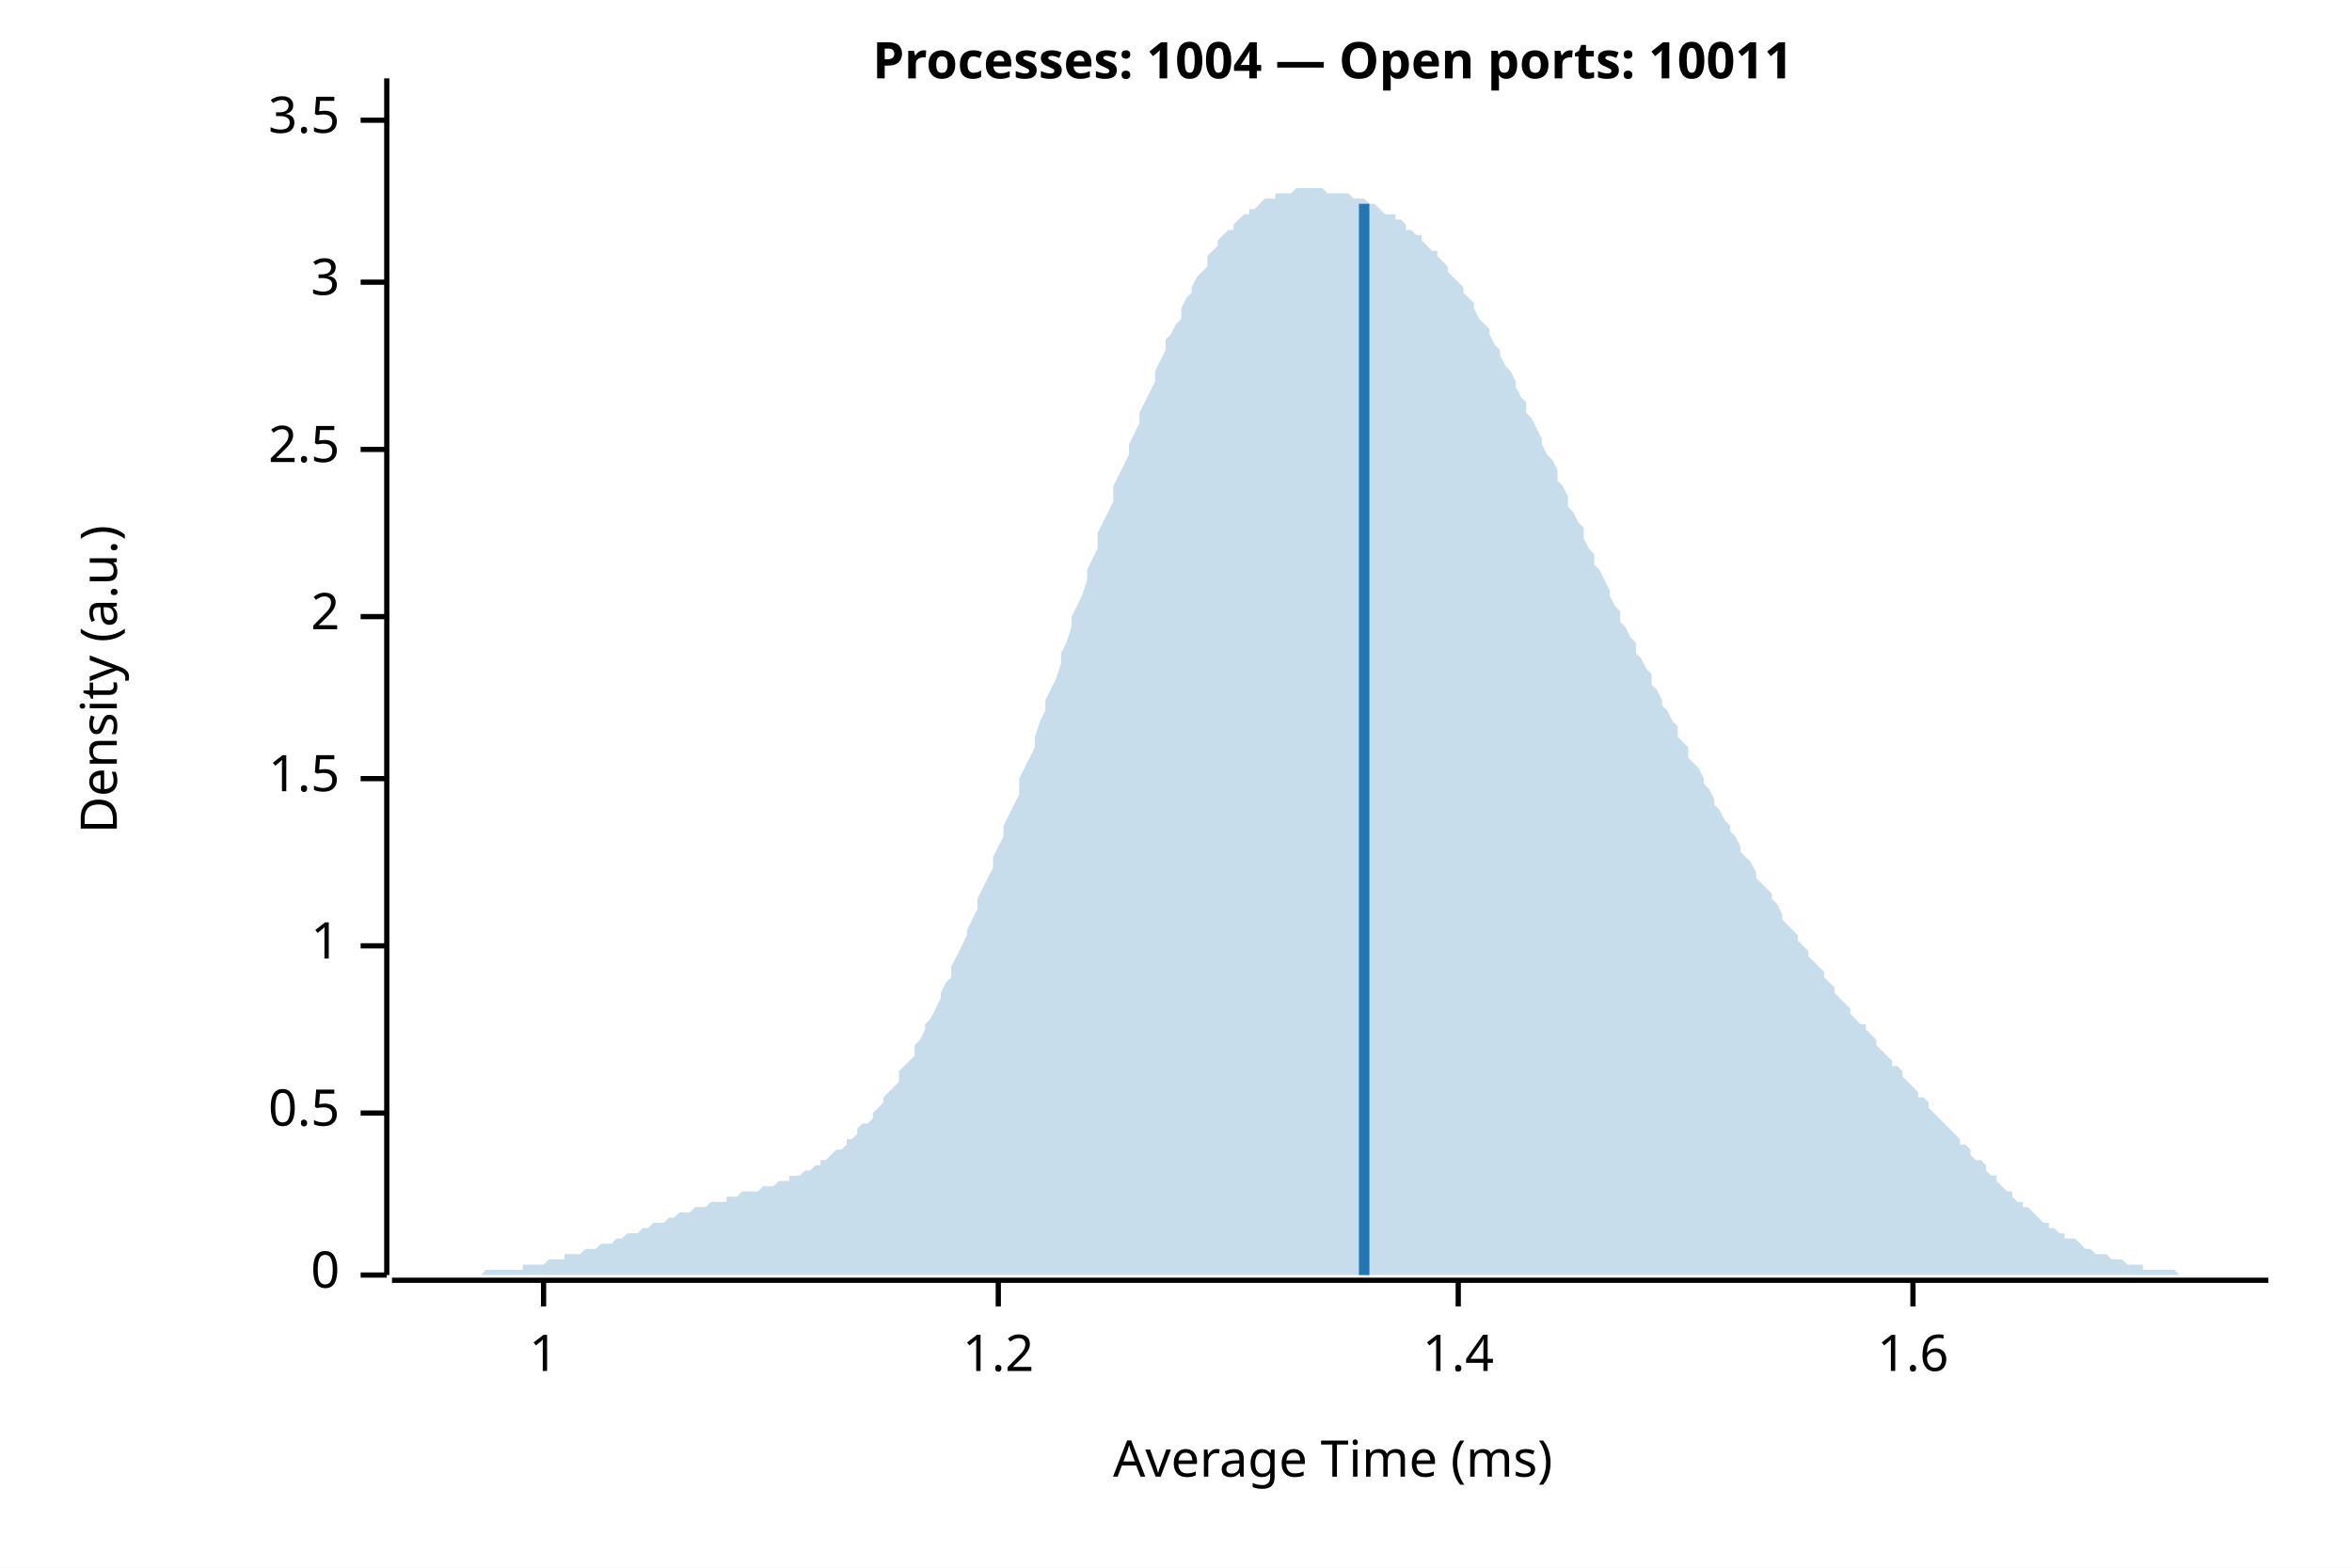
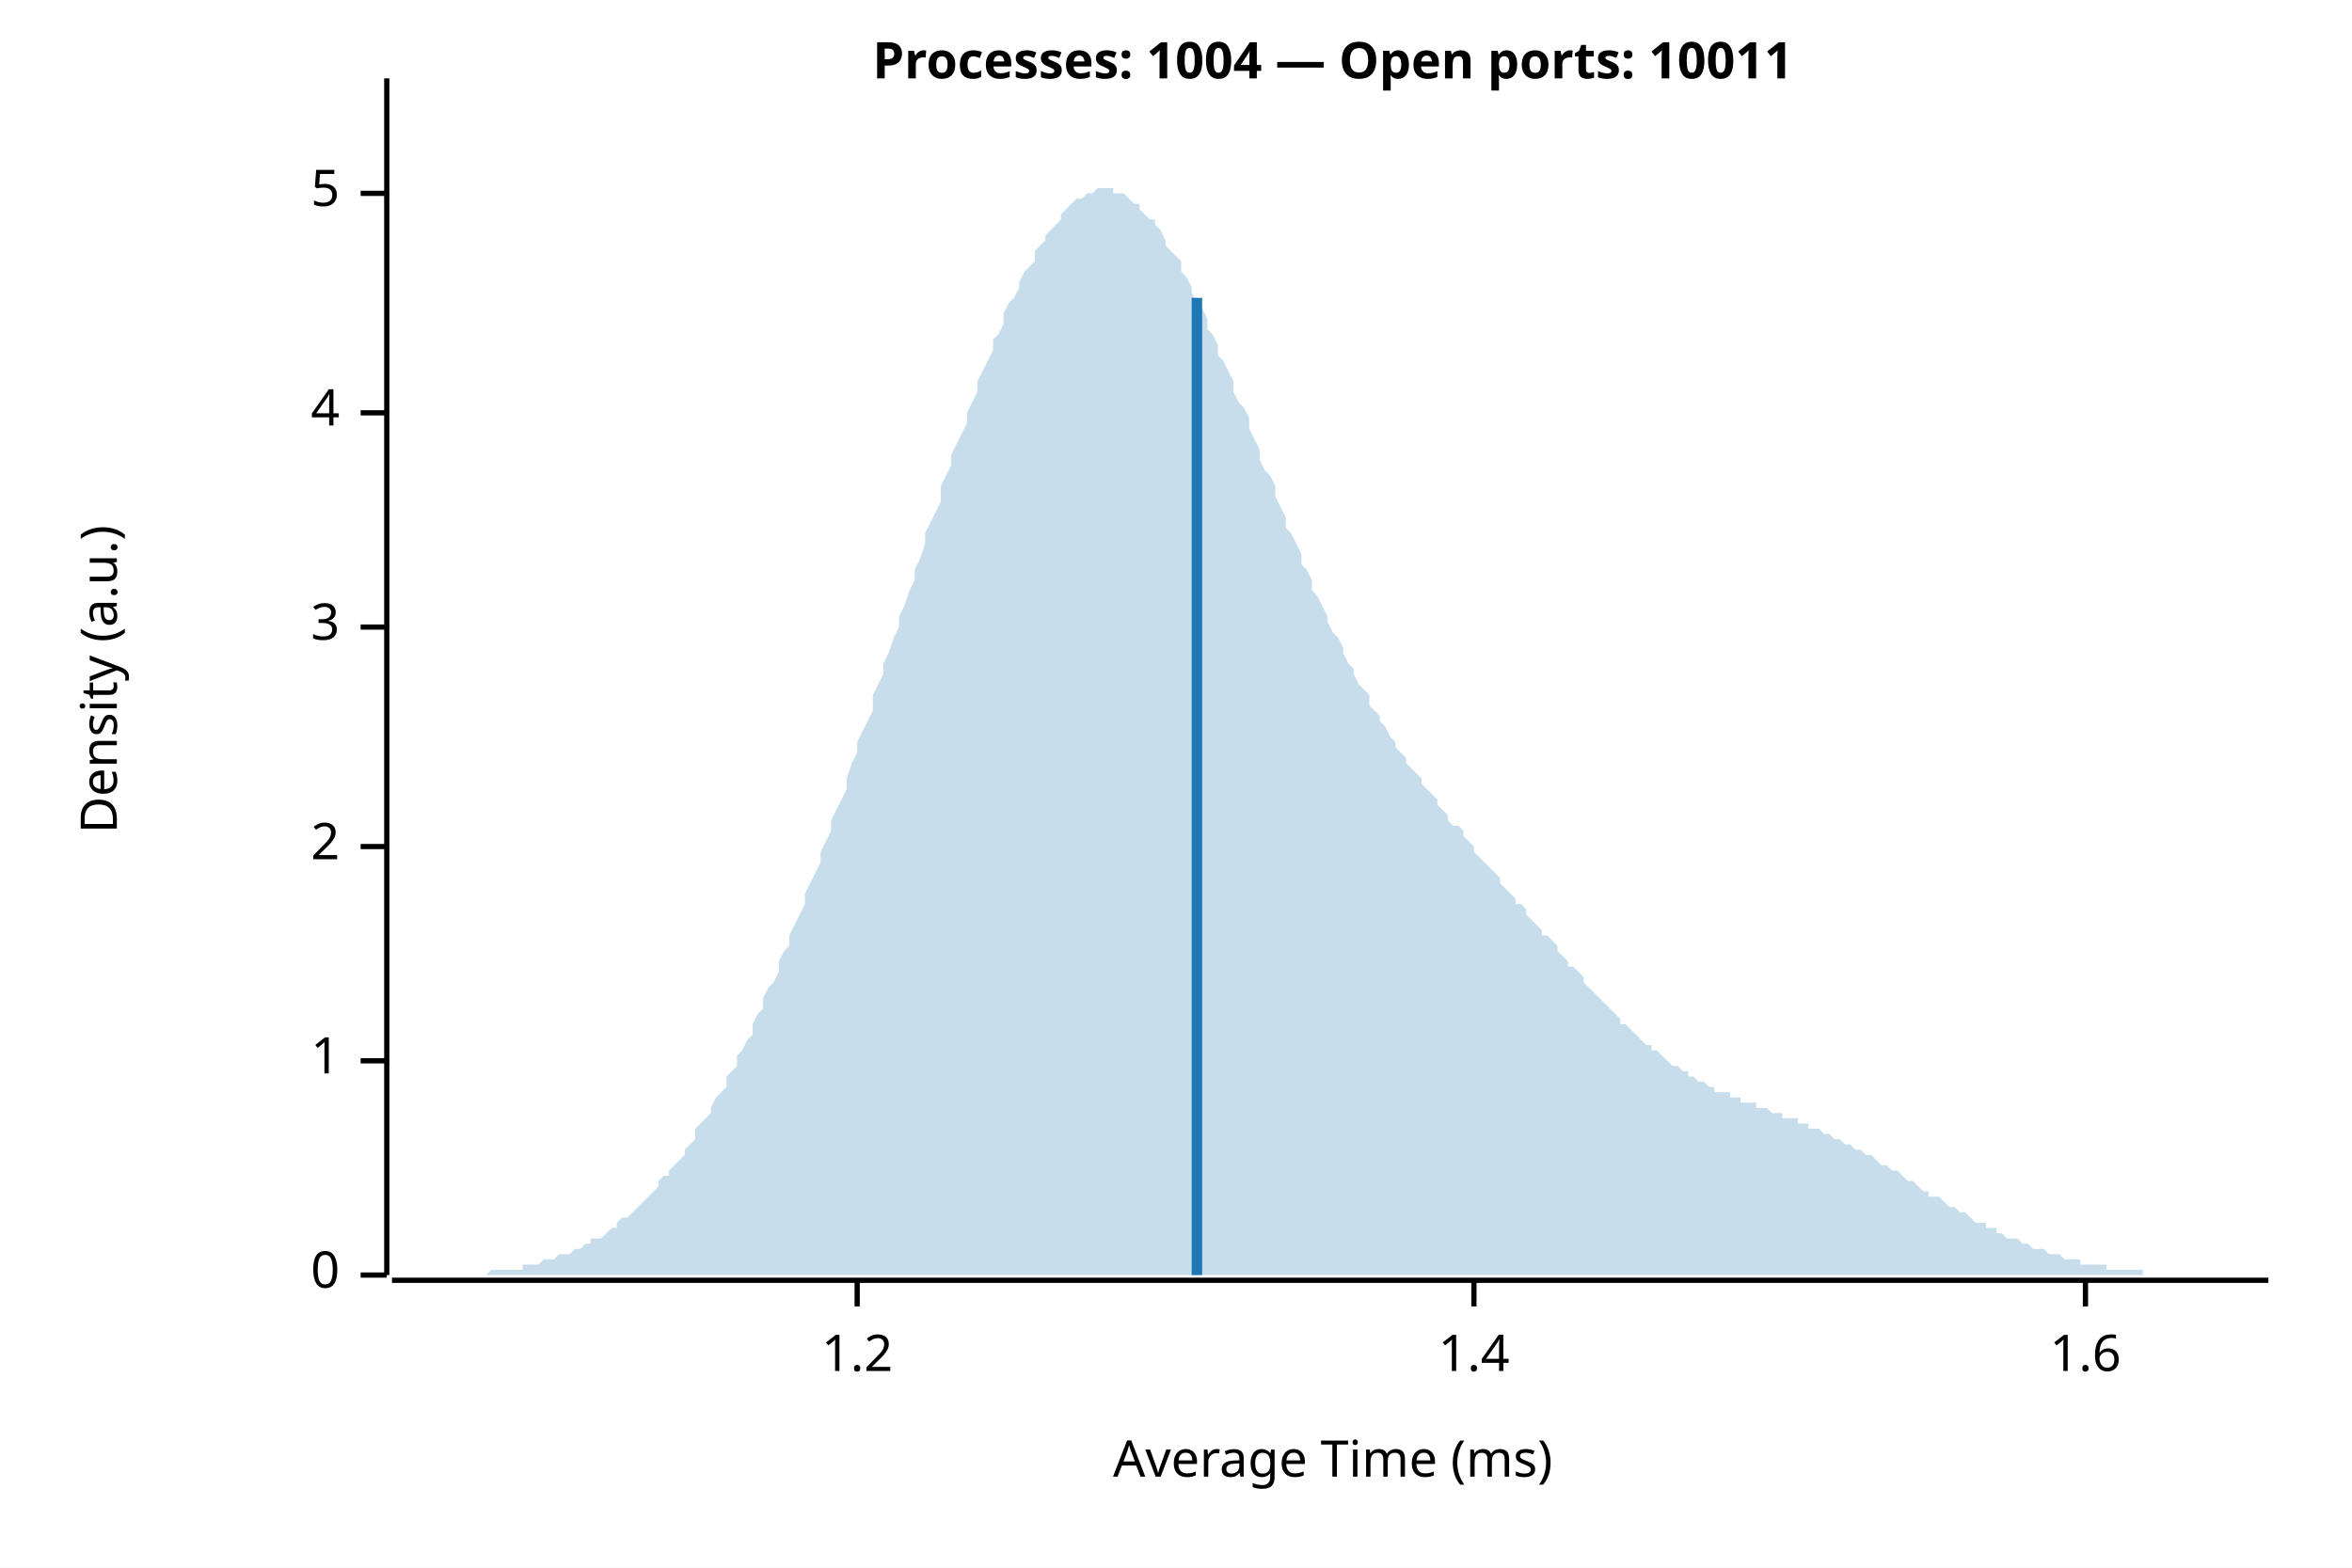
<svg xmlns="http://www.w3.org/2000/svg" width="450" height="300" viewBox="0 0 450 300">
  <rect width="100%" height="100%" fill="white" />
  <text x="255" y="15" font-weight="bold" text-anchor="middle" font-family="sans-serif" font-size="9.677" opacity="1" fill="#000000">Processes: 1004 — Open ports: 10011</text>
  <text x="15" y="130" dy="0.76em" text-anchor="middle" font-family="sans-serif" font-size="9.677" opacity="1" fill="#000000" transform="rotate(270, 15, 130)">
Density (a.u.)
</text>
  <text x="255" y="285" dy="-0.5ex" text-anchor="middle" font-family="sans-serif" font-size="9.677" opacity="1" fill="#000000">
Average Time (ms)
</text>
  <polyline fill="none" opacity="1" stroke="#000000" stroke-width="1" points="74,15 74,244 " />
  <text x="65" y="244" dy="0.5ex" text-anchor="end" font-family="sans-serif" font-size="9.677" opacity="1" fill="#000000">
0
</text>
  <polyline fill="none" opacity="1" stroke="#000000" stroke-width="1" points="69,244 74,244 " />
-   <text x="65" y="213" dy="0.5ex" text-anchor="end" font-family="sans-serif" font-size="9.677" opacity="1" fill="#000000">
- 0.5
- </text>
-   <polyline fill="none" opacity="1" stroke="#000000" stroke-width="1" points="69,213 74,213 " />
-   <text x="65" y="181" dy="0.5ex" text-anchor="end" font-family="sans-serif" font-size="9.677" opacity="1" fill="#000000">
+   <text x="65" y="203" dy="0.5ex" text-anchor="end" font-family="sans-serif" font-size="9.677" opacity="1" fill="#000000">
1
</text>
-   <polyline fill="none" opacity="1" stroke="#000000" stroke-width="1" points="69,181 74,181 " />
-   <text x="65" y="149" dy="0.5ex" text-anchor="end" font-family="sans-serif" font-size="9.677" opacity="1" fill="#000000">
- 1.5
- </text>
-   <polyline fill="none" opacity="1" stroke="#000000" stroke-width="1" points="69,149 74,149 " />
-   <text x="65" y="118" dy="0.5ex" text-anchor="end" font-family="sans-serif" font-size="9.677" opacity="1" fill="#000000">
+   <polyline fill="none" opacity="1" stroke="#000000" stroke-width="1" points="69,203 74,203 " />
+   <text x="65" y="162" dy="0.5ex" text-anchor="end" font-family="sans-serif" font-size="9.677" opacity="1" fill="#000000">
2
</text>
-   <polyline fill="none" opacity="1" stroke="#000000" stroke-width="1" points="69,118 74,118 " />
-   <text x="65" y="86" dy="0.5ex" text-anchor="end" font-family="sans-serif" font-size="9.677" opacity="1" fill="#000000">
- 2.5
- </text>
-   <polyline fill="none" opacity="1" stroke="#000000" stroke-width="1" points="69,86 74,86 " />
-   <text x="65" y="54" dy="0.5ex" text-anchor="end" font-family="sans-serif" font-size="9.677" opacity="1" fill="#000000">
+   <polyline fill="none" opacity="1" stroke="#000000" stroke-width="1" points="69,162 74,162 " />
+   <text x="65" y="120" dy="0.5ex" text-anchor="end" font-family="sans-serif" font-size="9.677" opacity="1" fill="#000000">
3
</text>
-   <polyline fill="none" opacity="1" stroke="#000000" stroke-width="1" points="69,54 74,54 " />
-   <text x="65" y="23" dy="0.5ex" text-anchor="end" font-family="sans-serif" font-size="9.677" opacity="1" fill="#000000">
- 3.5
+   <polyline fill="none" opacity="1" stroke="#000000" stroke-width="1" points="69,120 74,120 " />
+   <text x="65" y="79" dy="0.5ex" text-anchor="end" font-family="sans-serif" font-size="9.677" opacity="1" fill="#000000">
+ 4
</text>
-   <polyline fill="none" opacity="1" stroke="#000000" stroke-width="1" points="69,23 74,23 " />
+   <polyline fill="none" opacity="1" stroke="#000000" stroke-width="1" points="69,79 74,79 " />
+   <text x="65" y="37" dy="0.5ex" text-anchor="end" font-family="sans-serif" font-size="9.677" opacity="1" fill="#000000">
+ 5
+ </text>
+   <polyline fill="none" opacity="1" stroke="#000000" stroke-width="1" points="69,37 74,37 " />
  <polyline fill="none" opacity="1" stroke="#000000" stroke-width="1" points="75,245 434,245 " />
-   <text x="104" y="255" dy="0.76em" text-anchor="middle" font-family="sans-serif" font-size="9.677" opacity="1" fill="#000000">
- 1
- </text>
-   <polyline fill="none" opacity="1" stroke="#000000" stroke-width="1" points="104,245 104,250 " />
-   <text x="191" y="255" dy="0.76em" text-anchor="middle" font-family="sans-serif" font-size="9.677" opacity="1" fill="#000000">
+   <text x="164" y="255" dy="0.76em" text-anchor="middle" font-family="sans-serif" font-size="9.677" opacity="1" fill="#000000">
1.2
</text>
-   <polyline fill="none" opacity="1" stroke="#000000" stroke-width="1" points="191,245 191,250 " />
-   <text x="279" y="255" dy="0.76em" text-anchor="middle" font-family="sans-serif" font-size="9.677" opacity="1" fill="#000000">
+   <polyline fill="none" opacity="1" stroke="#000000" stroke-width="1" points="164,245 164,250 " />
+   <text x="282" y="255" dy="0.76em" text-anchor="middle" font-family="sans-serif" font-size="9.677" opacity="1" fill="#000000">
1.4
</text>
-   <polyline fill="none" opacity="1" stroke="#000000" stroke-width="1" points="279,245 279,250 " />
-   <text x="366" y="255" dy="0.76em" text-anchor="middle" font-family="sans-serif" font-size="9.677" opacity="1" fill="#000000">
+   <polyline fill="none" opacity="1" stroke="#000000" stroke-width="1" points="282,245 282,250 " />
+   <text x="399" y="255" dy="0.76em" text-anchor="middle" font-family="sans-serif" font-size="9.677" opacity="1" fill="#000000">
1.6
</text>
-   <polyline fill="none" opacity="1" stroke="#000000" stroke-width="1" points="366,245 366,250 " />
-   <polygon opacity="0.25" fill="#1F78B4" points="75,244 75,244 76,244 77,244 77,244 78,244 79,244 80,244 80,244 81,244 82,244 82,244 83,244 84,244 85,244 85,244 86,244 87,244 87,244 88,244 89,244 90,244 90,244 91,244 92,244 92,244 93,243 94,243 95,243 95,243 96,243 97,243 98,243 98,243 99,243 100,243 100,242 101,242 102,242 103,242 103,242 104,242 105,241 105,241 106,241 107,241 108,241 108,240 109,240 110,240 110,240 111,240 112,239 113,239 113,239 114,239 115,238 116,238 116,238 117,238 118,237 118,237 119,237 120,236 121,236 121,236 122,236 123,235 123,235 124,235 125,234 126,234 126,234 127,234 128,233 128,233 129,233 130,232 131,232 131,232 132,232 133,231 133,231 134,231 135,231 136,230 136,230 137,230 138,230 139,230 139,229 140,229 141,229 141,229 142,228 143,228 144,228 144,228 145,228 146,227 146,227 147,227 148,227 149,226 149,226 150,226 151,226 151,225 152,225 153,225 154,224 154,224 155,224 156,223 157,223 157,222 158,222 159,221 159,221 160,220 161,220 162,219 162,218 163,218 164,217 164,216 165,215 166,215 167,214 167,213 168,212 169,211 169,210 170,209 171,208 172,207 172,205 173,204 174,203 175,202 175,200 176,199 177,197 177,196 178,195 179,193 180,191 180,190 181,188 182,187 182,185 183,183 184,181 185,179 185,178 186,176 187,174 187,172 188,170 189,168 190,166 190,164 191,162 192,160 192,158 193,156 194,154 195,152 195,149 196,147 197,145 198,143 198,141 199,138 200,136 200,134 201,132 202,130 203,127 203,125 204,123 205,120 205,118 206,116 207,114 208,111 208,109 209,107 210,105 210,102 211,100 212,98 213,96 213,93 214,91 215,89 216,87 216,85 217,83 218,81 218,79 219,77 220,75 221,73 221,71 222,69 223,67 223,65 224,64 225,62 226,61 226,59 227,57 228,56 228,55 229,53 230,52 231,51 231,49 232,48 233,47 233,46 234,45 235,44 236,44 236,43 237,42 238,41 239,41 239,40 240,40 241,39 241,39 242,38 243,38 244,38 244,37 245,37 246,37 246,37 247,37 248,36 249,36 249,36 250,36 251,36 251,36 252,36 253,36 254,37 254,37 255,37 256,37 257,37 257,37 258,37 259,38 259,38 260,38 261,38 262,39 262,39 263,39 264,40 264,40 265,41 266,41 267,41 267,42 268,42 269,43 269,44 270,44 271,45 272,45 272,46 273,47 274,48 275,48 275,49 276,50 277,51 277,52 278,53 279,54 280,55 280,56 281,57 282,58 282,59 283,61 284,62 285,63 285,64 286,66 287,67 287,68 288,70 289,71 290,73 290,74 291,76 292,77 292,79 293,80 294,82 295,84 295,85 296,87 297,88 298,90 298,92 299,93 300,95 300,97 301,98 302,100 303,101 303,103 304,105 305,106 305,108 306,109 307,111 308,113 308,114 309,116 310,117 310,119 311,120 312,122 313,123 313,125 314,126 315,128 316,129 316,131 317,132 318,134 318,135 319,136 320,138 321,139 321,141 322,142 323,143 323,145 324,146 325,147 326,149 326,150 327,151 328,153 328,154 329,155 330,157 331,158 331,159 332,160 333,162 333,163 334,164 335,165 336,167 336,168 337,169 338,170 339,171 339,172 340,173 341,175 341,176 342,177 343,178 344,179 344,180 345,181 346,182 346,183 347,184 348,185 349,186 349,187 350,188 351,189 351,190 352,191 353,192 354,193 354,194 355,195 356,196 357,196 357,197 358,198 359,199 359,200 360,201 361,202 362,203 362,204 363,204 364,205 364,206 365,207 366,208 367,209 367,210 368,210 369,211 369,212 370,213 371,214 372,215 372,215 373,216 374,217 375,218 375,219 376,219 377,220 377,221 378,222 379,222 380,223 380,224 381,225 382,225 382,226 383,227 384,228 385,228 385,229 386,230 387,230 387,231 388,231 389,232 390,233 390,233 391,234 392,234 392,235 393,235 394,236 395,236 395,237 396,237 397,237 398,238 398,238 399,239 400,239 400,239 401,240 402,240 403,240 403,240 404,241 405,241 405,241 406,241 407,242 408,242 408,242 409,242 410,242 410,243 411,243 412,243 413,243 413,243 414,243 415,243 416,243 416,243 417,244 418,244 418,244 419,244 420,244 421,244 421,244 422,244 423,244 423,244 424,244 425,244 426,244 426,244 427,244 428,244 428,244 429,244 430,244 431,244 431,244 432,244 433,244 434,244 434,244 75,244 " />
-   <polyline fill="none" opacity="1" stroke="#1F78B4" stroke-width="2" points="261,244 261,39 " />
+   <polyline fill="none" opacity="1" stroke="#000000" stroke-width="1" points="399,245 399,250 " />
+   <polygon opacity="0.25" fill="#1F78B4" points="75,244 75,244 76,244 77,244 77,244 78,244 79,244 80,244 80,244 81,244 82,244 82,244 83,244 84,244 85,244 85,244 86,244 87,244 87,244 88,244 89,244 90,244 90,244 91,244 92,244 92,244 93,244 94,243 95,243 95,243 96,243 97,243 98,243 98,243 99,243 100,243 100,242 101,242 102,242 103,242 103,242 104,241 105,241 105,241 106,241 107,240 108,240 108,240 109,240 110,239 110,239 111,239 112,238 113,238 113,237 114,237 115,237 116,236 116,236 117,235 118,235 118,234 119,233 120,233 121,232 121,232 122,231 123,230 123,230 124,229 125,228 126,227 126,226 127,225 128,225 128,224 129,223 130,222 131,221 131,220 132,219 133,218 133,216 134,215 135,214 136,213 136,212 137,210 138,209 139,208 139,206 140,205 141,204 141,202 142,201 143,199 144,198 144,196 145,194 146,193 146,191 147,189 148,188 149,186 149,184 150,182 151,181 151,179 152,177 153,175 154,173 154,171 155,169 156,167 157,165 157,163 158,161 159,159 159,157 160,155 161,153 162,151 162,149 163,146 164,144 164,142 165,140 166,138 167,136 167,133 168,131 169,129 169,127 170,125 171,122 172,120 172,118 173,116 174,113 175,111 175,109 176,107 177,104 177,102 178,100 179,98 180,96 180,93 181,91 182,89 182,87 183,85 184,83 185,81 185,79 186,77 187,75 187,73 188,71 189,69 190,67 190,65 191,64 192,62 192,60 193,58 194,57 195,55 195,54 196,52 197,51 198,50 198,48 199,47 200,46 200,45 201,44 202,43 203,42 203,41 204,40 205,39 205,39 206,38 207,38 208,37 208,37 209,37 210,36 210,36 211,36 212,36 213,36 213,37 214,37 215,37 216,38 216,38 217,39 218,39 218,40 219,41 220,42 221,42 221,43 222,44 223,46 223,47 224,48 225,49 226,50 226,52 227,53 228,55 228,56 229,58 230,59 231,61 231,63 232,64 233,66 233,68 234,69 235,71 236,73 236,75 237,77 238,78 239,80 239,82 240,84 241,86 241,88 242,90 243,91 244,93 244,95 245,97 246,99 246,101 247,102 248,104 249,106 249,108 250,109 251,111 251,113 252,114 253,116 254,118 254,119 255,121 256,122 257,124 257,125 258,127 259,128 259,129 260,131 261,132 262,133 262,135 263,136 264,137 264,138 265,139 266,141 267,142 267,143 268,144 269,145 269,146 270,147 271,148 272,149 272,150 273,151 274,152 275,153 275,154 276,155 277,156 277,157 278,158 279,158 280,159 280,160 281,161 282,162 282,163 283,164 284,165 285,166 285,166 286,167 287,168 287,169 288,170 289,171 290,172 290,173 291,173 292,174 292,175 293,176 294,177 295,178 295,179 296,179 297,180 298,181 298,182 299,183 300,184 300,185 301,185 302,186 303,187 303,188 304,189 305,190 305,190 306,191 307,192 308,193 308,193 309,194 310,195 310,196 311,196 312,197 313,198 313,198 314,199 315,200 316,200 316,201 317,201 318,202 318,202 319,203 320,204 321,204 321,204 322,205 323,205 323,206 324,206 325,207 326,207 326,207 327,208 328,208 328,209 329,209 330,209 331,209 331,210 332,210 333,210 333,211 334,211 335,211 336,211 336,212 337,212 338,212 339,213 339,213 340,213 341,213 341,214 342,214 343,214 344,214 344,215 345,215 346,215 346,216 347,216 348,216 349,217 349,217 350,217 351,218 351,218 352,218 353,219 354,219 354,219 355,220 356,220 357,221 357,221 358,221 359,222 359,222 360,223 361,223 362,224 362,224 363,224 364,225 364,225 365,226 366,226 367,227 367,227 368,228 369,228 369,229 370,229 371,229 372,230 372,230 373,231 374,231 375,232 375,232 376,232 377,233 377,233 378,234 379,234 380,234 380,235 381,235 382,235 382,236 383,236 384,237 385,237 385,237 386,237 387,238 387,238 388,238 389,239 390,239 390,239 391,239 392,240 392,240 393,240 394,240 395,241 395,241 396,241 397,241 398,241 398,242 399,242 400,242 400,242 401,242 402,242 403,242 403,243 404,243 405,243 405,243 406,243 407,243 408,243 408,243 409,243 410,243 410,244 411,244 412,244 413,244 413,244 414,244 415,244 416,244 416,244 417,244 418,244 418,244 419,244 420,244 421,244 421,244 422,244 423,244 423,244 424,244 425,244 426,244 426,244 427,244 428,244 428,244 429,244 430,244 431,244 431,244 432,244 433,244 434,244 434,244 75,244 " />
+   <polyline fill="none" opacity="1" stroke="#1F78B4" stroke-width="2" points="229,244 229,57 " />
</svg>
